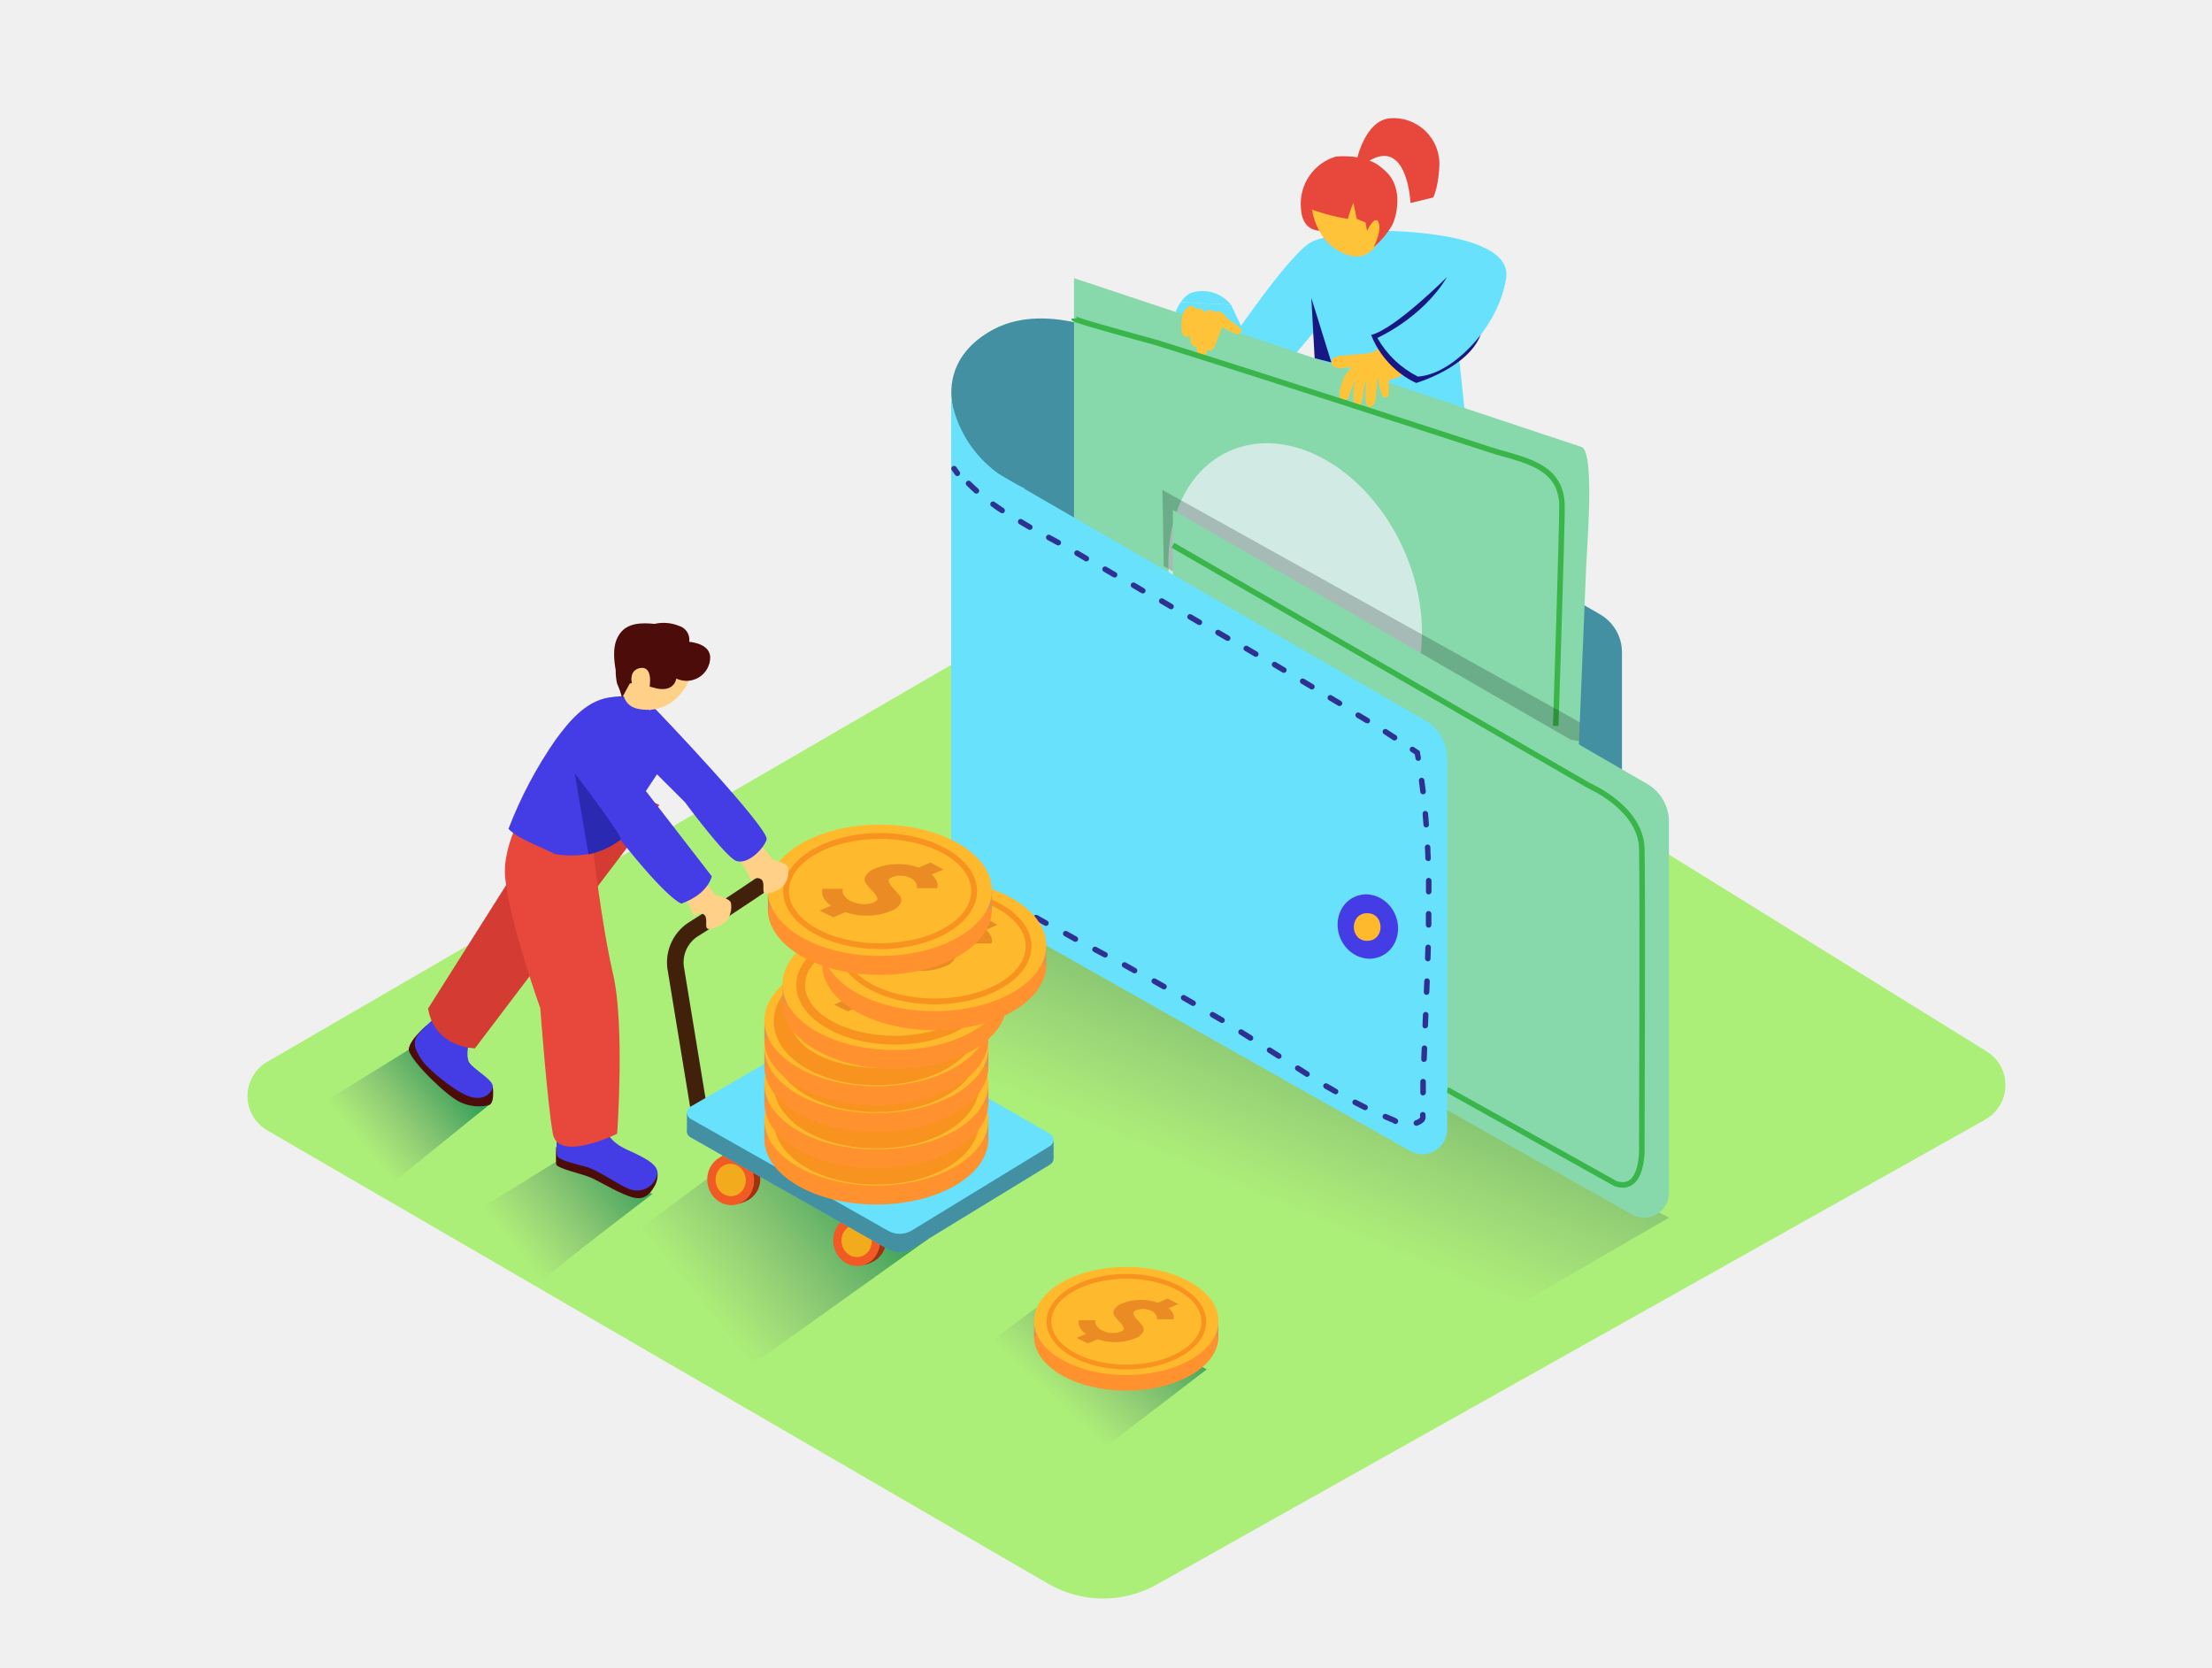
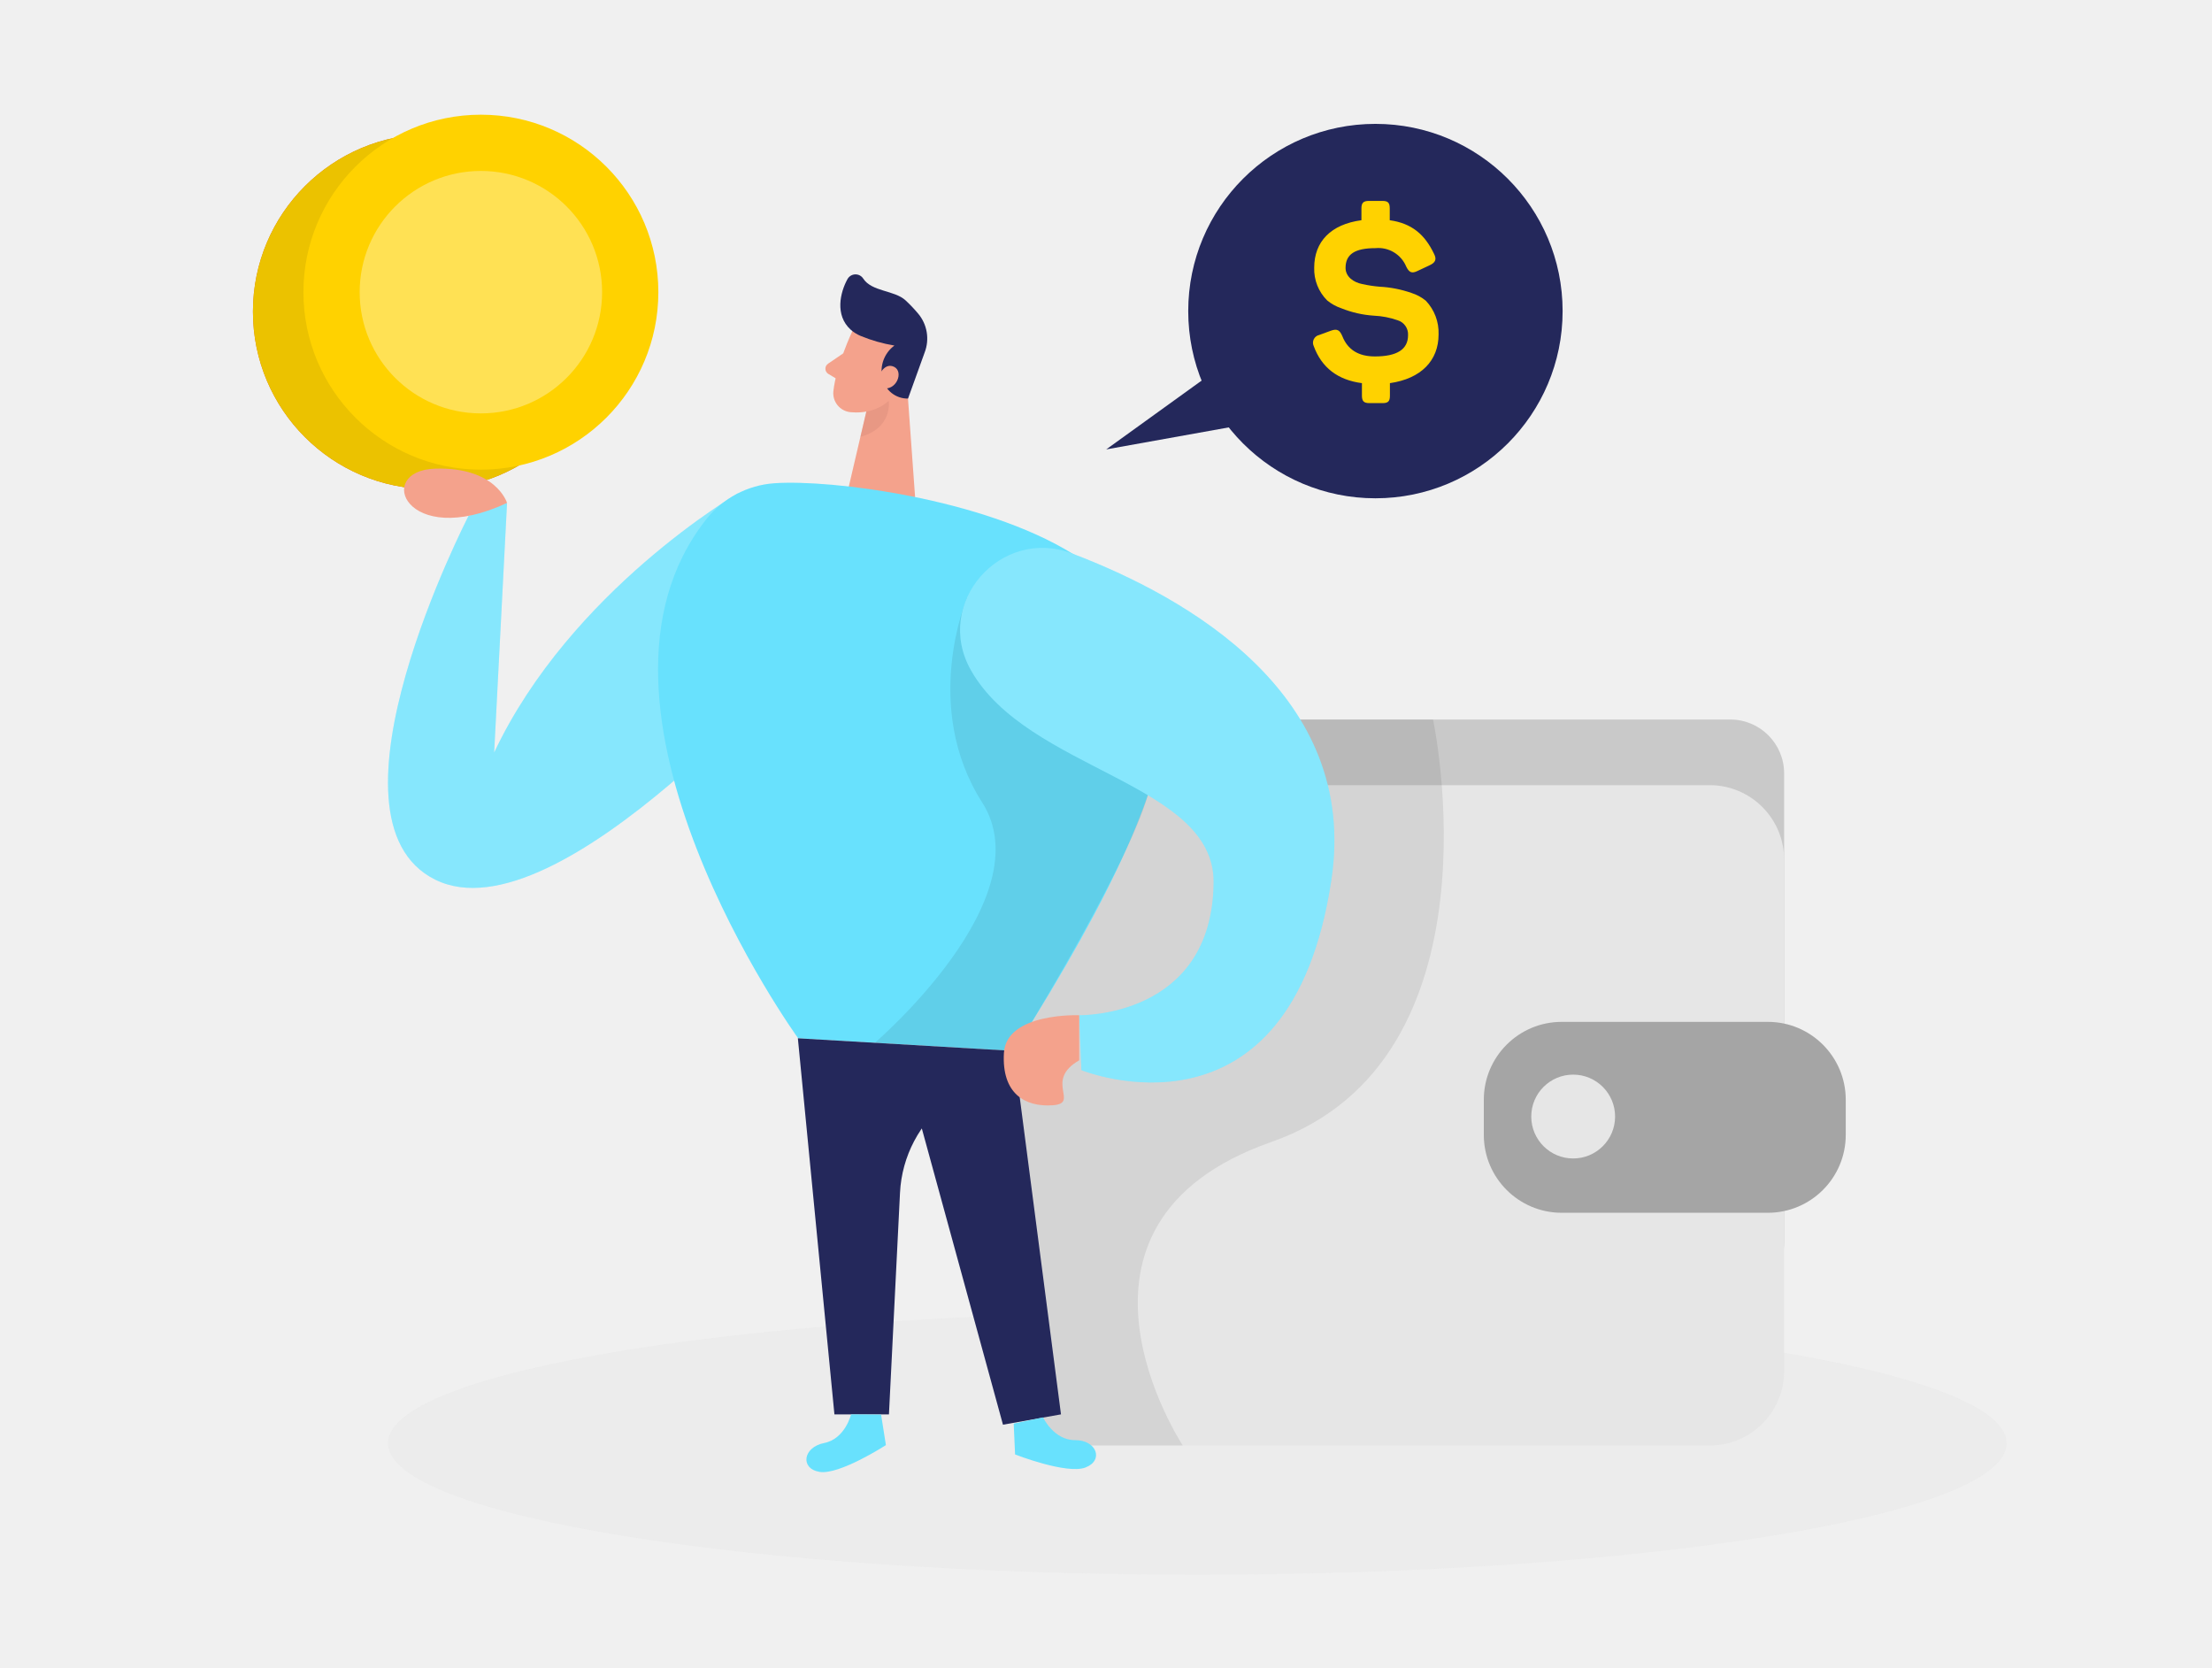
- <svg xmlns="http://www.w3.org/2000/svg" xmlns:xlink="http://www.w3.org/1999/xlink" id="Layer_1" data-name="Layer 1" viewBox="0 0 400 300" width="406" height="306" class="illustration styles_illustrationTablet__1DWOa">
-   <defs>
-     <linearGradient id="linear-gradient" x1="215.96" y1="211.13" x2="243.51" y2="145.55" gradientUnits="userSpaceOnUse">
-       <stop offset="0" stop-color="gray" stop-opacity="0" />
-       <stop offset="1" stop-color="#009245" />
-     </linearGradient>
-     <linearGradient id="linear-gradient-2" x1="126.1" y1="234.55" x2="161.74" y2="205.36" xlink:href="#linear-gradient" />
-     <linearGradient id="linear-gradient-3" x1="92" y1="223.78" x2="117.16" y2="203.18" xlink:href="#linear-gradient" />
-     <linearGradient id="linear-gradient-4" x1="64.56" y1="205.19" x2="84.66" y2="188.72" xlink:href="#linear-gradient" />
-     <linearGradient id="linear-gradient-5" x1="188.74" y1="250.68" x2="210.14" y2="227.8" xlink:href="#linear-gradient" />
-   </defs>
-   <path d="M209.22,285.75,359,201.7a7.16,7.16,0,0,0,.27-12.32L214.07,99.44a7.16,7.16,0,0,0-7.36-.11L48.31,191.26a7.16,7.16,0,0,0,0,12.38l141.25,82A19.84,19.84,0,0,0,209.22,285.75Z" fill="#acef78" />
-   <path d="M252.68,247.89l49.14-28.46-123.3-62.79-42.08,31.09C142.77,191.58,246.47,243.88,252.68,247.89Z" fill="url(#linear-gradient)" />
-   <path d="M129.42,250.71l38.48-27.46-26.29-21L99.53,233.37C105.85,237.21,123.21,246.7,129.42,250.71Z" fill="url(#linear-gradient-2)" />
-   <path d="M118,215.13l-16.66-6.3L75,225.1c5.89,3.58,12.17,6.39,18,10C101,228,109.53,221.65,118,215.13Z" fill="url(#linear-gradient-3)" />
-   <path d="M68.65,215,88.37,199.1,75.63,188,49.34,204.24C55.66,208.08,62.44,211,68.65,215Z" fill="url(#linear-gradient-4)" />
-   <path d="M289.36,110.36,203.6,60.85v80.52l83,46.86a4.49,4.49,0,0,0,6.7-3.91V117.24A7.94,7.94,0,0,0,289.36,110.36Z" fill="#68e1fd" />
-   <path d="M222.6,54.36l-9.08-.48a8.71,8.71,0,0,0-.89,1.65l1.13,3.9,12.4,2.37Z" fill="#68e1fd" />
-   <path d="M244.54,43.22c-.62,0-3.21-2.24-7.38-.2s-16.78,21-16.78,21l8.55,5.54,8.55-10.13,2.43,16.26S249,82.64,265,74.9L263.85,64s7.11-5.73,8.5-14.41S249.94,41,249.94,41" fill="#68e1fd" />
-   <path d="M265,74.9a63.74,63.74,0,0,1,3.26,18L241.61,80.45l-1.71-4.72" fill="#ffc339" />
-   <path d="M289.36,110.36,203.6,60.85v80.52l83,46.86a4.49,4.49,0,0,0,6.7-3.91V117.24A7.94,7.94,0,0,0,289.36,110.36Z" opacity="0.36" />
-   <path d="M203.6,60.85s-13.74-7.41-23.88-2.06c-8.56,4.52-10.28,13-3.6,22.49s33.3,23.37,33.3,23.37" fill="#68e1fd" />
-   <path d="M203.6,60.85s-13.74-7.41-23.88-2.06c-8.56,4.52-10.28,13-3.6,22.49s33.3,23.37,33.3,23.37" opacity="0.36" />
-   <path d="M286.08,80.11,194.22,49.56v80.52l83,46.86a4.49,4.49,0,0,0,6.7-3.91l2.86-70.18C286.8,100,288.53,81.53,286.08,80.11Z" fill="#87d8ab" />
-   <path d="M241.56,27.57a8.9,8.9,0,0,0-6.32,9.2c.3,6.87,7.47,3.3,7.47,3.3l7.24.93s1.31-.27,1.79-6S247.35,27.12,241.56,27.57Z" fill="#e7483b" />
-   <path d="M237.3,34.39c-.56,2.34.42,5.29,1.56,7.12a8.79,8.79,0,0,0,5.39,4c2.4.55,4.23-.78,5.16-2.95a10.16,10.16,0,0,0,.43-7.32,7.53,7.53,0,0,0-4.5-4.39,7.37,7.37,0,0,0-6.6,1.18A4.18,4.18,0,0,0,237.3,34.39Z" fill="#ffc339" />
-   <path d="M236.38,36.84a36.53,36.53,0,0,0,7.36,2,18.86,18.86,0,0,1,1-2.91c.07.31.6,2.91.6,2.91l1.59.64.28,1.53s1.44-3.07,2.08-1.53-.91,4.49-.91,4.49a15.43,15.43,0,0,0,3.37-4c1.15-2.2,2.93-10.85-6.41-11.79S236.38,36.84,236.38,36.84Z" fill="#e7483b" />
-   <path d="M245.36,28.12s1.47-7,5.92-7.47a8.29,8.29,0,0,1,9,8.69s-.15,3.72-1.11,5.63l-4.1,1s-.53-11.94-7.62-7.55" fill="#e7483b" />
-   <path d="M249.37,62.25a10,10,0,0,1-1.46.83c-1.53.22-3.06.3-4.64.43-.73.06-2.58.11-2.5,1.28s1.53,1,2.24,1c.47,0,.95-.08,1.42-.14a7,7,0,0,0-1.54,2.21c-.36.84-1,2.7-.42,3.57s1.36,0,1.53-.67A11.25,11.25,0,0,1,245.13,68a9.51,9.51,0,0,0-.2,4.78.57.57,0,0,0,1,.13,13.91,13.91,0,0,0,.65-3.14,13.22,13.22,0,0,1,.61-2,13.48,13.48,0,0,0-.2,4.1.56.56,0,0,0,.13.3s0,.07,0,.1a.57.57,0,0,0,.71.54c.83-.22.92-1.22,1-2a32.65,32.65,0,0,1,.4-3.55,8.73,8.73,0,0,0,.75,3.62.49.49,0,0,0,.74.18.53.53,0,0,0,.41-.52c0-.54,0-1.08,0-1.62l.07-1a5.39,5.39,0,0,0,2.9-1.3A16.7,16.7,0,0,1,249.37,62.25Z" fill="#ffc339" />
-   <path d="M215.37,52.22a3.57,3.57,0,0,0-.58.33,5.48,5.48,0,0,0-1.27,1.33l9.08.48A6.62,6.62,0,0,0,215.37,52.22Z" fill="#68e1fd" />
-   <path d="M224.23,58.53l-.21-.11a.47.47,0,0,0-.2-.27l-.81-.52a.42.42,0,0,0-.14-.14A5.14,5.14,0,0,1,221.24,56a.48.48,0,0,0-.42-.22.62.62,0,0,0-.6-.25,1.28,1.28,0,0,0-.66.28,1,1,0,0,0-.53-.48,1.13,1.13,0,0,0-1.24.51,1,1,0,0,0-.47-.69.78.78,0,0,0-.89.06,1.66,1.66,0,0,0-.41-.37l-.07-.07a.72.72,0,0,0-.89-.09,1.71,1.71,0,0,0-1,1.09.51.51,0,0,0-.26.39c-.11.82-.69,4.52,1.09,4a.48.48,0,0,0,.24-.17c0,.13,0,.25.06.38.13.82.27,1.59,1.2,1.64,0,.79.24,1.9.94,1.84a.45.45,0,0,0,.6-.32,2.47,2.47,0,0,0,.42-1.06c.19.21.47.27.88,0a.94.94,0,0,0,.15-.15.51.51,0,0,0,.23-.3,8.61,8.61,0,0,0,.44-1.13l.93-2.43.32.1a15.35,15.35,0,0,0,1.74.9c.47.2,1.24.45,1.41-.27A.51.51,0,0,0,224.23,58.53Z" fill="#ffc339" />
-   <path d="M194.22,56.85c0,.35,14.22,4.14,15.14,4.43,10.77,3.37,21.51,6.82,32.25,10.28q13.89,4.47,27.77,9c5.78,1.88,13.08,2.59,13.08,10.31,0,4.57-1.13,39.64-1.13,39.64" fill="none" stroke="#39b54a" stroke-miterlimit="10" />
-   <ellipse cx="234.2" cy="107.35" rx="21.48" ry="29.07" transform="translate(-23.42 105.39) rotate(-24.19)" fill="#d1eae4" />
-   <ellipse cx="252.68" cy="157.97" rx="20.8" ry="28.15" transform="translate(-35.95 83.83) rotate(-17.61)" fill="#d1eae4" />
-   <polyline points="285.56 133.27 285.7 129.87 210.2 87.85 210.44 101.63 257.7 128.91" opacity="0.2" />
-   <path d="M297.86,141,212.1,91.47V172l83,46.86a4.49,4.49,0,0,0,6.7-3.91V147.85A7.94,7.94,0,0,0,297.86,141Z" fill="#87d8ab" />
-   <path d="M212.1,97.85l75.29,43.5s9.32,4,9.5,11.33,0,53.51,0,53.51.55,8.85-4.75,7.09l-30.47-17" fill="none" stroke="#39b54a" stroke-miterlimit="10" />
-   <path d="M257.7,129.52,172,80v80.52l83,46.86a4.49,4.49,0,0,0,6.7-3.91V136.39A7.94,7.94,0,0,0,257.7,129.52Z" fill="#68e1fd" />
-   <path d="M172,86.88V71s.93,11.35,13.38,16.6" fill="#68e1fd" />
-   <path d="M173.12,85.34a.5.5,0,0,1-.4-.2q-.3-.41-.59-.83a.5.5,0,1,1,.82-.57q.28.41.57.8a.5.5,0,0,1-.4.8Z" fill="#2e3192" />
-   <path d="M252.18,133.16a.5.5,0,0,1-.27-.08L250.27,132a.5.5,0,1,1,.54-.84l1.65,1.06a.5.5,0,0,1-.27.92ZM247.23,130A.5.5,0,0,1,247,130l-1.66-1a.5.5,0,1,1,.53-.85l1.66,1a.5.5,0,0,1-.26.92Zm-5-3.07a.5.5,0,0,1-.26-.07l-1.67-1a.5.5,0,0,1,.51-.86l1.67,1a.5.5,0,0,1-.26.93Zm-5-3a.5.5,0,0,1-.25-.07l-1.68-1a.5.5,0,0,1,.51-.86l1.68,1a.5.5,0,0,1-.25.93Zm-5.06-3a.5.5,0,0,1-.25-.07l-1.69-1a.5.5,0,1,1,.5-.87l1.69,1a.5.5,0,0,1-.25.93Zm-5.08-2.91a.5.5,0,0,1-.25-.06l-1.7-1a.5.5,0,1,1,.49-.87l1.7,1a.5.5,0,0,1-.25.94Zm-5.1-2.88a.5.5,0,0,1-.25-.06l-1.7-1a.5.5,0,1,1,.49-.87l1.71,1a.5.5,0,0,1-.25.94Zm-5.11-2.86a.5.5,0,0,1-.24-.06l-1.71-1a.5.5,0,0,1,.49-.87l1.71,1a.5.5,0,0,1-.24.94Zm-5.12-2.86a.5.5,0,0,1-.24-.06l-1.71-1a.5.5,0,0,1,.49-.87l1.7,1a.5.5,0,0,1-.24.94Zm-5.11-2.86a.5.5,0,0,1-.25-.06l-1.7-1a.5.5,0,0,1,.49-.87l1.7,1a.5.5,0,0,1-.25.94Zm-5.11-2.88a.5.5,0,0,1-.25-.06l-1.7-1a.5.5,0,0,1,.5-.87l1.7,1a.5.5,0,0,1-.25.94Zm-5.09-2.9a.5.5,0,0,1-.25-.07l-1.69-1a.5.5,0,0,1,.5-.87l1.69,1a.5.5,0,0,1-.25.93Zm-5.09-2.9a.5.5,0,0,1-.24-.06l-1.71-.94a.5.5,0,1,1,.48-.88l1.72.94a.5.5,0,0,1-.24.94Zm-5.14-2.82a.5.5,0,0,1-.25-.06l-1.7-1a.5.5,0,0,1,.5-.86l1.69,1a.5.5,0,0,1-.25.94Zm-5-3a.5.5,0,0,1-.28-.08q-.83-.54-1.62-1.12a.5.5,0,1,1,.58-.81q.78.56,1.59,1.1a.5.5,0,0,1-.28.92Zm-4.66-3.54a.5.5,0,0,1-.33-.13q-.74-.66-1.44-1.36a.5.5,0,1,1,.71-.71q.68.68,1.4,1.32a.5.5,0,0,1-.33.87Z" fill="#2e3192" />
-   <path d="M256.46,136.84a.5.5,0,0,1-.49-.42l-.14-.77-.65-.43a.5.5,0,1,1,.55-.83l1,.67.21,1.2a.5.5,0,0,1-.41.58Z" fill="#2e3192" />
-   <path d="M256.22,202.82a.5.5,0,0,1-.18-1c.52-.2.74-.43.75-.51v-.49a.5.5,0,0,1,1,0v.5c0,.57-.51,1.09-1.39,1.43A.5.5,0,0,1,256.22,202.82Zm-3.88-.32a.5.5,0,0,1-.3-.1l-.1-.08-1.63-.7a.5.5,0,1,1,.4-.92l1.68.72.25.17a.5.5,0,0,1-.3.9ZM246.85,200a.5.5,0,0,1-.22-.05l-1.81-.92a.5.5,0,1,1,.46-.89l1.79.91a.5.5,0,0,1-.22.95Zm10.48-2.65h0a.5.5,0,0,1-.49-.51q0-1,0-2a.5.5,0,1,1,1,0q0,1,0,2A.5.5,0,0,1,257.33,197.32Zm-15.81-.22a.49.49,0,0,1-.25-.07l-1.75-1a.5.5,0,0,1,.52-.86l1.73,1a.5.5,0,0,1-.25.93Zm-5.17-3.15a.5.5,0,0,1-.27-.08l-1.7-1.09a.5.5,0,0,1,.54-.84l1.7,1.08a.5.5,0,0,1-.27.92Zm21.14-2.69h0a.5.5,0,0,1-.48-.52l.07-2a.52.52,0,0,1,.52-.48.5.5,0,0,1,.48.52l-.07,2A.5.5,0,0,1,257.48,191.26Zm-26.24-.58a.49.49,0,0,1-.27-.08l-1.7-1.08a.5.5,0,0,1,.54-.84l1.7,1.09a.5.5,0,0,1-.27.92Zm-5.11-3.26a.5.5,0,0,1-.27-.08l-1.71-1.07a.5.5,0,1,1,.53-.85l1.71,1.08a.5.5,0,0,1-.27.92Zm31.57-2.22h0a.5.5,0,0,1-.48-.52l.08-2a.51.51,0,0,1,.52-.48.5.5,0,0,1,.48.52l-.08,2A.5.5,0,0,1,257.7,185.2Zm-36.72-1a.49.49,0,0,1-.26-.07l-1.73-1a.5.5,0,0,1,.51-.86l1.73,1a.5.5,0,0,1-.26.93Zm-5.22-3.07a.5.5,0,0,1-.25-.07l-1.75-1a.5.5,0,0,1,.49-.87l1.75,1a.5.5,0,0,1-.25.93Zm42.18-2h0a.5.5,0,0,1-.48-.52l.08-2a.49.49,0,0,1,.52-.48.5.5,0,0,1,.48.52l-.08,2A.5.5,0,0,1,257.95,179.15Zm-47.46-1a.5.5,0,0,1-.24-.06l-1.77-1a.5.5,0,1,1,.48-.88l1.77,1a.5.5,0,0,1-.24.94Zm-5.32-2.9a.5.5,0,0,1-.24-.06l-1.78-1a.5.5,0,1,1,.47-.88l1.78,1a.5.5,0,0,1-.24.94Zm53-2.19h0a.5.5,0,0,1-.48-.52l.06-2a.51.51,0,0,1,.51-.49.5.5,0,0,1,.49.51l-.06,2A.5.5,0,0,1,258.17,173.1Zm-58.35-.67a.49.49,0,0,1-.23-.06l-1.78-.95a.5.5,0,1,1,.47-.88l1.78.95a.5.5,0,0,1-.23.94Zm-5.35-2.84a.5.5,0,0,1-.24-.06l-1.78-1a.5.5,0,0,1,.47-.88l1.78,1a.5.5,0,0,1-.24.94ZM258.33,167h0a.5.5,0,0,1-.49-.51q0-1,0-2a.49.49,0,0,1,.5-.5.5.5,0,0,1,.5.5q0,1,0,2A.5.5,0,0,1,258.33,167Zm-69.19-.32a.5.5,0,0,1-.24-.06l-1.77-1a.5.5,0,1,1,.48-.88l1.77,1a.5.5,0,0,1-.24.94Zm-5.3-2.92a.5.5,0,0,1-.25-.06l-1.76-1a.5.5,0,1,1,.5-.87l1.75,1a.5.5,0,0,1-.25.94ZM258.36,161a.5.5,0,0,1-.5-.5q0-1,0-2a.5.5,0,0,1,.49-.51.54.54,0,0,1,.51.49q0,1,0,2a.5.5,0,0,1-.5.5Zm-79.78-.2a.49.49,0,0,1-.25-.07l-1.74-1a.5.5,0,0,1,.51-.86l1.73,1a.5.5,0,0,1-.25.93Zm79.66-5.86a.5.5,0,0,1-.5-.48q0-1-.08-2a.5.5,0,1,1,1,0q0,1,.08,2a.5.5,0,0,1-.48.52Zm-.33-6.05a.5.5,0,0,1-.5-.46q-.07-1-.16-2a.5.5,0,0,1,.45-.54.51.51,0,0,1,.54.45q.09,1,.16,2a.5.5,0,0,1-.46.53Zm-.58-6a.5.5,0,0,1-.5-.44q-.12-1-.25-2a.5.5,0,0,1,.43-.56.51.51,0,0,1,.56.43q.14,1,.26,2a.5.5,0,0,1-.44.56Z" fill="#2e3192" />
-   <path d="M173.35,157.62a.5.5,0,0,1-.26-.08l-.85-.53a.5.5,0,1,1,.53-.85l.85.53a.5.5,0,0,1-.26.92Z" fill="#2e3192" />
-   <ellipse cx="247.35" cy="166.81" rx="5.4" ry="5.88" transform="translate(-44.37 104.28) rotate(-21.9)" fill="#443ce5" />
-   <path d="M261.67,49.35s-9.49,9.48-13.73,10.47a16.21,16.21,0,0,0,8.14,8.69s9.39-2.73,11.68-8.73c0,0-5.09,7.07-11.35,7.58a17.47,17.47,0,0,1-7.34-7S257.23,56.76,261.67,49.35Z" fill="#181884" />
-   <polygon points="237.13 53.13 240.76 64.8 237.73 64.03 237.13 53.13" fill="#181884" />
-   <path d="M247.23,164.38c-3.22,0-3.22,5,0,5S250.46,164.38,247.23,164.38Z" fill="#ffb92c" />
-   <path d="M118.88,211.07a4.18,4.18,0,0,1-.35,2.37c-.57,1-1.45,2.75-3.6,2.43s-6.26-2.86-8-3.64-6.31-1.67-6.37-2.5,0-3.05,0-3.05" fill="#4c0d0a" />
-   <path d="M109.79,204s.54,1.75,3.6,3.14,6,2.77,5.44,4.61a3.75,3.75,0,0,1-3.91,2.76c-1.92,0-6.21-3.53-9-4.29s-5.06-1.23-5.21-2.15,0-5.75,0-5.75" fill="#443ce5" />
-   <path d="M89.11,195.76s.42,3-.73,3.34a7.92,7.92,0,0,1-5.13-.54c-2.2-.92-8.69-7.11-9.32-9.36,0,0-.44-1.29,3.13-4.47" fill="#4c0d0a" />
-   <path d="M84.81,187.71s-.63,2.38,0,3.59,4.5,3.22,4.29,4.47-1.82,2.74-4.57,1.62-7.37-5-8.31-6.54-1.78-2.84-.73-4.41,6.57-6.07,6.57-6.07" fill="#443ce5" />
-   <path d="M104.8,138.3l14.44,6.51-33.35,44s-7.25,0-8.48-7.19Z" fill="#d33b33" />
-   <path d="M144.15,158.31a9.63,9.63,0,0,0-5.46-1.81c-.87,0-.87,1.33,0,1.36a8.28,8.28,0,0,1,3.85,1c.74.41,2.72,1.64,2.61,2.68-.13,1.23-2.66-.82-3.19-1.18-1.14-.77-2.26-1.58-3.36-2.41-.7-.52-1.38.65-.68,1.17,1.15.86,8.32,7.07,8.63,2.8C146.66,160.4,145.28,159.14,144.15,158.31Z" fill="#e7483b" />
-   <path d="M107,150.75s1.68,15.3,3.85,24.57.75,28.95.75,28.95-10.64,5.23-11.62,0-2.28-22.71-2.28-22.71-5.5-15.3-6.34-23.56c-.66-6.48,4.44-14,4.44-14" fill="#e7483b" />
-   <path d="M126.63,201.31l-4.47-27.2a7.12,7.12,0,0,1,3.52-7c4.28-2.65,15.6-10.32,15.6-10.32s5.71-1.66,6.63,2.51c.63,2.87,5.22,25.48,5.22,25.48" fill="none" stroke="#42210b" stroke-miterlimit="10" stroke-width="3" />
-   <path d="M176.07,211.32l-14.57,8.23a.68.68,0,0,0,.68,1.17l14.57-8.23A.68.68,0,0,0,176.07,211.32Z" fill="#e7483b" />
-   <path d="M160.63,220.46c-.36-4.31-3.76-7.63-5.8-11.21a.68.68,0,0,0-1.17.69c1.51,2.66,3.63,5,4.82,7.84.85,2,1.2,4.19,0,6.15-.83,1.38-1.85,2.23-3.55,1.9q-1.93.37-1.64-1.8-1.38-2.2,1.33-2.66c.86-.12.49-1.43-.36-1.31-5.46.75-2.86,9,2.64,7.08C159.66,226.21,160.86,223.16,160.63,220.46Z" fill="#e7483b" />
-   <path d="M137.38,211.58a4.24,4.24,0,1,1-8.36,1.29c-.38-2.48.36-4.82,3.49-5.14A4.48,4.48,0,0,1,137.38,211.58Z" fill="#9e3312" />
-   <path d="M133.54,216.95a6.52,6.52,0,0,0,2.27-1.09c.95-.77.24-2.75.24-2.75" fill="#9e3312" />
-   <ellipse cx="132.13" cy="212.63" rx="4.23" ry="4.55" transform="translate(-30.84 22.6) rotate(-8.76)" fill="#f15a24" />
-   <ellipse cx="132.13" cy="212.63" rx="2.73" ry="2.93" transform="translate(-30.84 22.6) rotate(-8.76)" fill="#f2ab1c" />
-   <path d="M160.15,222.6a4.24,4.24,0,1,1-8.36,1.29c-.38-2.48.36-4.82,3.49-5.14A4.48,4.48,0,0,1,160.15,222.6Z" fill="#9e3312" />
-   <path d="M156.31,228a6.52,6.52,0,0,0,2.27-1.09c.95-.77.24-2.75.24-2.75" fill="#9e3312" />
-   <ellipse cx="154.9" cy="223.65" rx="4.23" ry="4.55" transform="translate(-32.25 26.19) rotate(-8.76)" fill="#f15a24" />
-   <ellipse cx="154.9" cy="223.65" rx="2.73" ry="2.93" transform="translate(-32.25 26.19) rotate(-8.76)" fill="#f2ab1c" />
-   <path d="M124.84,204.89l35.77,20.27a4.23,4.23,0,0,0,4.29-.07l25-15.27a1.27,1.27,0,0,0,0-2.18L154.67,187.3a3.27,3.27,0,0,0-3.28,0l-26.56,15.38A1.27,1.27,0,0,0,124.84,204.89Z" fill="#68e1fd" />
-   <polygon points="124.22 203.54 124.22 200.47 126.75 202.36 124.22 203.54" fill="#68e1fd" />
-   <polygon points="190.52 205.47 190.52 208.61 187.82 207.04 190.52 205.47" fill="#68e1fd" />
-   <g opacity="0.36">
-     <path d="M124.84,204.89l35.77,20.27a4.23,4.23,0,0,0,4.29-.07l25-15.27a1.27,1.27,0,0,0,0-2.18L154.67,187.3a3.27,3.27,0,0,0-3.28,0l-26.56,15.38A1.27,1.27,0,0,0,124.84,204.89Z" />
-     <polygon points="124.22 203.54 124.22 200.47 126.75 202.36 124.22 203.54" />
-     <polygon points="190.52 205.47 190.52 208.61 187.82 207.04 190.52 205.47" />
-   </g>
-   <path d="M124.84,201.54l35.77,20.27a4.23,4.23,0,0,0,4.29-.07l25-15.27a1.27,1.27,0,0,0,0-2.18L154.67,184a3.27,3.27,0,0,0-3.28,0l-26.56,15.38A1.27,1.27,0,0,0,124.84,201.54Z" fill="#68e1fd" />
-   <ellipse cx="158.48" cy="205.19" rx="20.26" ry="11.87" fill="#ff912e" />
-   <polygon points="138.22 205.19 138.22 201.76 140.42 204.5 138.22 205.19" fill="#e0944f" />
-   <polygon points="178.74 201.76 178.74 205.19 176.16 205.19 178.05 202.44 178.74 201.76" fill="#e0944f" />
-   <ellipse cx="158.48" cy="201.76" rx="20.26" ry="11.87" fill="#ffb92c" />
-   <path d="M168.75,200.18a1.58,1.58,0,0,1,.16.9l-.08.31-3.7,0a1.68,1.68,0,0,0,.07-.31,1.38,1.38,0,0,0-.22-.67,2,2,0,0,0-.89-.82,4,4,0,0,0-1.74-.46,3.75,3.75,0,0,0-1.65.25q-.78.33-.6.87a3.2,3.2,0,0,0,.79,1.16,14.08,14.08,0,0,1,1.12,1.29,1.35,1.35,0,0,1,.2,1.43,3.19,3.19,0,0,1-1.8,1.4,10.64,10.64,0,0,1-3.92.82,12.54,12.54,0,0,1-4.29-.61l-2.13.91-2.49-1.21,2.07-.89a4.67,4.67,0,0,1-1-.89,2.63,2.63,0,0,1-.49-.83,2.71,2.71,0,0,1-.13-.67,1.45,1.45,0,0,1,0-.47l.07-.18h3.7a3,3,0,0,0-.09.37,1.57,1.57,0,0,0,.3.84,2.78,2.78,0,0,0,1.23,1,5.26,5.26,0,0,0,2.15.56,4.47,4.47,0,0,0,2-.32q.77-.33.58-.87a3.2,3.2,0,0,0-.82-1.16,11.84,11.84,0,0,1-1.13-1.29,1.33,1.33,0,0,1-.16-1.43,3.45,3.45,0,0,1,1.89-1.43,10.18,10.18,0,0,1,3.76-.74,10.86,10.86,0,0,1,4,.62l2.12-.91,2.32,1.26-2.13.91A3,3,0,0,1,168.75,200.18Z" fill="#ea8b24" />
-   <path d="M158.51,213.45c-10.42,0-18.58-5.07-18.58-11.54s8.16-11.54,18.58-11.54,18.58,5.07,18.58,11.54S168.93,213.45,158.51,213.45Zm0-19.93c-8.36,0-15.43,3.84-15.43,8.39s7.07,8.39,15.43,8.39,15.43-3.84,15.43-8.39S166.88,193.52,158.51,193.52Z" fill="#f7931e" />
-   <ellipse cx="158.48" cy="198.65" rx="20.26" ry="11.87" fill="#ff912e" />
-   <polygon points="138.22 198.65 138.22 195.23 140.42 197.97 138.22 198.65" fill="#e0944f" />
-   <polygon points="178.74 195.23 178.74 198.65 176.16 198.65 178.05 195.9 178.74 195.23" fill="#e0944f" />
-   <ellipse cx="158.48" cy="195.23" rx="20.26" ry="11.87" fill="#ffb92c" />
-   <path d="M168.75,193.64a1.58,1.58,0,0,1,.16.9l-.08.31-3.7,0a1.68,1.68,0,0,0,.07-.31,1.38,1.38,0,0,0-.22-.67,2,2,0,0,0-.89-.82,4,4,0,0,0-1.74-.46,3.75,3.75,0,0,0-1.65.25q-.78.33-.6.87a3.2,3.2,0,0,0,.79,1.16,14.08,14.08,0,0,1,1.12,1.29,1.35,1.35,0,0,1,.2,1.43,3.19,3.19,0,0,1-1.8,1.4,10.64,10.64,0,0,1-3.92.82,12.54,12.54,0,0,1-4.29-.61l-2.13.91-2.49-1.21,2.07-.89a4.67,4.67,0,0,1-1-.89,2.63,2.63,0,0,1-.49-.83,2.71,2.71,0,0,1-.13-.67,1.45,1.45,0,0,1,0-.47l.07-.18h3.7a3,3,0,0,0-.09.37,1.57,1.57,0,0,0,.3.84,2.78,2.78,0,0,0,1.23,1,5.26,5.26,0,0,0,2.15.56,4.47,4.47,0,0,0,2-.32q.77-.33.58-.87a3.2,3.2,0,0,0-.82-1.16,11.84,11.84,0,0,1-1.13-1.29,1.33,1.33,0,0,1-.16-1.43,3.45,3.45,0,0,1,1.89-1.43,10.18,10.18,0,0,1,3.76-.74,10.86,10.86,0,0,1,4,.62l2.12-.91,2.32,1.26-2.13.91A3,3,0,0,1,168.75,193.64Z" fill="#ea8b24" />
-   <path d="M158.51,206.91c-10.42,0-18.58-5.07-18.58-11.54s8.16-11.54,18.58-11.54,18.58,5.07,18.58,11.54S168.93,206.91,158.51,206.91Zm0-19.93c-8.36,0-15.43,3.84-15.43,8.39s7.07,8.39,15.43,8.39,15.43-3.84,15.43-8.39S166.88,187,158.51,187Z" fill="#f7931e" />
-   <ellipse cx="158.48" cy="192.09" rx="20.26" ry="11.87" fill="#ff912e" />
-   <polygon points="138.22 192.09 138.22 188.66 140.42 191.4 138.22 192.09" fill="#e0944f" />
-   <polygon points="178.74 188.66 178.74 192.09 176.16 192.09 178.05 189.34 178.74 188.66" fill="#e0944f" />
-   <ellipse cx="158.48" cy="188.66" rx="20.26" ry="11.87" fill="#ffb92c" />
-   <path d="M168.75,187.08a1.58,1.58,0,0,1,.16.9l-.08.31-3.7,0a1.68,1.68,0,0,0,.07-.31,1.38,1.38,0,0,0-.22-.67,2,2,0,0,0-.89-.82,4,4,0,0,0-1.74-.46,3.75,3.75,0,0,0-1.65.25q-.78.33-.6.87a3.2,3.2,0,0,0,.79,1.16,14.08,14.08,0,0,1,1.12,1.29,1.35,1.35,0,0,1,.2,1.43,3.19,3.19,0,0,1-1.8,1.4,10.64,10.64,0,0,1-3.92.82,12.54,12.54,0,0,1-4.29-.61l-2.13.91-2.49-1.21,2.07-.89a4.67,4.67,0,0,1-1-.89,2.63,2.63,0,0,1-.49-.83,2.71,2.71,0,0,1-.13-.67,1.45,1.45,0,0,1,0-.47l.07-.18h3.7a3,3,0,0,0-.09.37,1.57,1.57,0,0,0,.3.84,2.78,2.78,0,0,0,1.23,1,5.26,5.26,0,0,0,2.15.56,4.47,4.47,0,0,0,2-.32q.77-.33.58-.87a3.2,3.2,0,0,0-.82-1.16,11.84,11.84,0,0,1-1.13-1.29,1.33,1.33,0,0,1-.16-1.43,3.45,3.45,0,0,1,1.89-1.43,10.18,10.18,0,0,1,3.76-.74,10.86,10.86,0,0,1,4,.62l2.12-.91L170,185l-2.13.91A3,3,0,0,1,168.75,187.08Z" fill="#ea8b24" />
-   <path d="M158.51,200.35c-10.42,0-18.58-5.07-18.58-11.54s8.16-11.54,18.58-11.54,18.58,5.07,18.58,11.54S168.93,200.35,158.51,200.35Zm0-19.93c-8.36,0-15.43,3.84-15.43,8.39s7.07,8.39,15.43,8.39,15.43-3.84,15.43-8.39S166.88,180.42,158.51,180.42Z" fill="#f7931e" />
-   <ellipse cx="158.48" cy="187.24" rx="20.26" ry="11.87" fill="#ff912e" />
-   <polygon points="138.22 187.24 138.22 183.81 140.42 186.55 138.22 187.24" fill="#e0944f" />
-   <polygon points="178.74 183.81 178.74 187.24 176.16 187.24 178.05 184.49 178.74 183.81" fill="#e0944f" />
-   <ellipse cx="158.48" cy="183.81" rx="20.26" ry="11.87" fill="#ffb92c" />
-   <path d="M168.75,182.22a1.58,1.58,0,0,1,.16.9l-.08.31-3.7,0a1.68,1.68,0,0,0,.07-.31,1.38,1.38,0,0,0-.22-.67,2,2,0,0,0-.89-.82,4,4,0,0,0-1.74-.46,3.75,3.75,0,0,0-1.65.25q-.78.33-.6.87a3.2,3.2,0,0,0,.79,1.16,14.08,14.08,0,0,1,1.12,1.29,1.35,1.35,0,0,1,.2,1.43,3.19,3.19,0,0,1-1.8,1.4,10.64,10.64,0,0,1-3.92.82,12.54,12.54,0,0,1-4.29-.61l-2.13.91-2.49-1.21,2.07-.89a4.67,4.67,0,0,1-1-.89,2.63,2.63,0,0,1-.49-.83,2.71,2.71,0,0,1-.13-.67,1.45,1.45,0,0,1,0-.47l.07-.18h3.7a3,3,0,0,0-.09.37,1.57,1.57,0,0,0,.3.84,2.78,2.78,0,0,0,1.23,1,5.26,5.26,0,0,0,2.15.56,4.47,4.47,0,0,0,2-.32q.77-.33.58-.87a3.2,3.2,0,0,0-.82-1.16,11.84,11.84,0,0,1-1.13-1.29,1.33,1.33,0,0,1-.16-1.43,3.45,3.45,0,0,1,1.89-1.43,10.18,10.18,0,0,1,3.76-.74,10.86,10.86,0,0,1,4,.62l2.12-.91,2.32,1.26-2.13.91A3,3,0,0,1,168.75,182.22Z" fill="#ea8b24" />
-   <path d="M158.51,195.49c-10.42,0-18.58-5.07-18.58-11.54s8.16-11.54,18.58-11.54S177.1,177.48,177.1,184,168.93,195.49,158.51,195.49Zm0-19.93c-8.36,0-15.43,3.84-15.43,8.39s7.07,8.39,15.43,8.39,15.43-3.84,15.43-8.39S166.88,175.57,158.51,175.57Z" fill="#f7931e" />
-   <ellipse cx="161.76" cy="180.67" rx="20.26" ry="11.87" fill="#ff912e" />
-   <polygon points="141.51 180.67 141.51 177.25 143.71 179.99 141.51 180.67" fill="#e0944f" />
-   <polygon points="182.02 177.25 182.02 180.67 179.45 180.67 181.34 177.92 182.02 177.25" fill="#e0944f" />
-   <ellipse cx="161.76" cy="177.25" rx="20.26" ry="11.87" fill="#ffb92c" />
-   <path d="M172,175.66a1.58,1.58,0,0,1,.16.9l-.08.31-3.7,0a1.68,1.68,0,0,0,.07-.31,1.38,1.38,0,0,0-.22-.67,2,2,0,0,0-.89-.82,4,4,0,0,0-1.74-.46,3.75,3.75,0,0,0-1.65.25q-.78.33-.6.87a3.2,3.2,0,0,0,.79,1.16,14.08,14.08,0,0,1,1.12,1.29,1.35,1.35,0,0,1,.2,1.43,3.19,3.19,0,0,1-1.8,1.4,10.64,10.64,0,0,1-3.92.82,12.54,12.54,0,0,1-4.29-.61l-2.13.91-2.49-1.21,2.07-.89a4.67,4.67,0,0,1-1-.89,2.63,2.63,0,0,1-.49-.83,2.71,2.71,0,0,1-.13-.67,1.45,1.45,0,0,1,0-.47l.07-.18h3.7a3,3,0,0,0-.09.37,1.57,1.57,0,0,0,.3.84,2.78,2.78,0,0,0,1.23,1,5.26,5.26,0,0,0,2.15.56,4.47,4.47,0,0,0,2-.32q.77-.33.58-.87a3.2,3.2,0,0,0-.82-1.16,11.84,11.84,0,0,1-1.13-1.29,1.33,1.33,0,0,1-.16-1.43,3.45,3.45,0,0,1,1.89-1.43,10.18,10.18,0,0,1,3.76-.74,10.86,10.86,0,0,1,4,.62l2.12-.91,2.32,1.26-2.13.91A3,3,0,0,1,172,175.66Z" fill="#ea8b24" />
-   <path d="M161.8,188.14c-9.81,0-17.8-4.82-17.8-10.75s8-10.75,17.8-10.75,17.8,4.82,17.8,10.75S171.61,188.14,161.8,188.14Zm0-19.93c-8.94,0-16.22,4.12-16.22,9.17s7.28,9.17,16.22,9.17S178,182.45,178,177.39,170.74,168.22,161.8,168.22Z" fill="#f7931e" />
-   <ellipse cx="168.94" cy="173.66" rx="20.26" ry="11.87" fill="#ff912e" />
-   <polygon points="148.68 173.66 148.68 170.23 150.89 172.97 148.68 173.66" fill="#e0944f" />
-   <polygon points="189.2 170.23 189.2 173.66 186.63 173.66 188.51 170.9 189.2 170.23" fill="#e0944f" />
-   <ellipse cx="168.94" cy="170.23" rx="20.26" ry="11.87" fill="#ffb92c" />
-   <path d="M179.22,168.64a1.58,1.58,0,0,1,.16.9l-.08.31-3.7,0a1.68,1.68,0,0,0,.07-.31,1.38,1.38,0,0,0-.22-.67,2,2,0,0,0-.89-.82,4,4,0,0,0-1.74-.46,3.75,3.75,0,0,0-1.65.25q-.78.33-.6.87a3.2,3.2,0,0,0,.79,1.16,14.08,14.08,0,0,1,1.12,1.29,1.35,1.35,0,0,1,.2,1.43,3.19,3.19,0,0,1-1.8,1.4,10.64,10.64,0,0,1-3.92.82,12.54,12.54,0,0,1-4.29-.61l-2.13.91-2.49-1.21,2.07-.89a4.67,4.67,0,0,1-1-.89,2.63,2.63,0,0,1-.49-.83,2.71,2.71,0,0,1-.13-.67,1.45,1.45,0,0,1,0-.47l.07-.18h3.7a3,3,0,0,0-.09.37,1.57,1.57,0,0,0,.3.84,2.78,2.78,0,0,0,1.23,1,5.26,5.26,0,0,0,2.15.56,4.47,4.47,0,0,0,2-.32q.77-.33.58-.87a3.2,3.2,0,0,0-.82-1.16,11.84,11.84,0,0,1-1.13-1.29,1.33,1.33,0,0,1-.16-1.43,3.45,3.45,0,0,1,1.89-1.43,10.18,10.18,0,0,1,3.76-.74,10.86,10.86,0,0,1,4,.62l2.12-.91,2.32,1.26-2.13.91A3,3,0,0,1,179.22,168.64Z" fill="#ea8b24" />
-   <path d="M169,180.86c-9.67,0-17.53-4.71-17.53-10.49s7.87-10.49,17.53-10.49,17.53,4.71,17.53,10.49S178.64,180.86,169,180.86Zm0-19.93c-9.09,0-16.48,4.23-16.48,9.44s7.39,9.44,16.48,9.44,16.48-4.23,16.48-9.44S178.06,160.93,169,160.93Z" fill="#f7931e" />
-   <ellipse cx="159.11" cy="163.67" rx="20.26" ry="11.87" fill="#ff912e" />
-   <polygon points="138.85 163.67 138.85 160.24 141.06 162.98 138.85 163.67" fill="#e0944f" />
-   <polygon points="179.37 160.24 179.37 163.67 176.8 163.67 178.68 160.92 179.37 160.24" fill="#e0944f" />
-   <ellipse cx="159.11" cy="160.24" rx="20.26" ry="11.87" fill="#ffb92c" />
-   <path d="M169.39,158.65a1.58,1.58,0,0,1,.16.9l-.08.31-3.7,0a1.68,1.68,0,0,0,.07-.31,1.38,1.38,0,0,0-.22-.67,2,2,0,0,0-.89-.82,4,4,0,0,0-1.74-.46,3.75,3.75,0,0,0-1.65.25q-.78.33-.6.87a3.2,3.2,0,0,0,.79,1.16,14.08,14.08,0,0,1,1.12,1.29,1.35,1.35,0,0,1,.2,1.43,3.19,3.19,0,0,1-1.8,1.4,10.64,10.64,0,0,1-3.92.82,12.54,12.54,0,0,1-4.29-.61l-2.13.91-2.49-1.21,2.07-.89a4.67,4.67,0,0,1-1-.89,2.63,2.63,0,0,1-.49-.83,2.71,2.71,0,0,1-.13-.67,1.45,1.45,0,0,1,0-.47l.07-.18h3.7a3,3,0,0,0-.09.37,1.57,1.57,0,0,0,.3.84,2.78,2.78,0,0,0,1.23,1,5.26,5.26,0,0,0,2.15.56,4.47,4.47,0,0,0,2-.32q.77-.33.58-.87a3.2,3.2,0,0,0-.82-1.16,11.84,11.84,0,0,1-1.13-1.29,1.33,1.33,0,0,1-.16-1.43,3.45,3.45,0,0,1,1.89-1.43,10.18,10.18,0,0,1,3.76-.74,10.86,10.86,0,0,1,4,.62l2.12-.91,2.32,1.26-2.13.91A3,3,0,0,1,169.39,158.65Z" fill="#ea8b24" />
-   <path d="M159.15,170.87c-9.67,0-17.53-4.71-17.53-10.49s7.86-10.49,17.53-10.49,17.53,4.71,17.53,10.49S168.81,170.87,159.15,170.87Zm0-19.93c-9.09,0-16.48,4.23-16.48,9.44s7.39,9.44,16.48,9.44,16.48-4.23,16.48-9.44S168.23,150.95,159.15,150.95Z" fill="#f7931e" />
-   <path d="M126.26,157.13l3.18,4s2.41.51,2.73,1.34a4.13,4.13,0,0,1-.88,3.41c-.73.66-2.65,1.59-3.31,1.32s.2-2.12-.79-2.64a1.29,1.29,0,0,0-1.65.4l-.93-2-2.32-3.39" fill="#ffd188" />
-   <path d="M136.6,150.75l3.18,4s2.41.51,2.73,1.34a4.13,4.13,0,0,1-.88,3.41c-.73.66-2.65,1.59-3.31,1.32s.2-2.12-.79-2.64a1.29,1.29,0,0,0-1.65.4l-.93-2-2.32-3.39" fill="#ffd188" />
-   <path d="M112.08,151a8.06,8.06,0,0,1,.78-1.82l.24-.13,1.08-2.3.09.17c2.82-6.73,7.37-8.82,6.51-16a45.08,45.08,0,0,0-6.23-5.72,18.29,18.29,0,0,0-4.5.19c-4.18.7-7.18,4.35-9.56,7.6a75.43,75.43,0,0,0-8.54,16.14c1.73,1.84,6.17,3.36,8.43,4.58a18.8,18.8,0,0,0,6.38-.08A24.74,24.74,0,0,0,112.08,151Z" fill="#443ce5" />
-   <path d="M117.92,126.88c.53.4,21.37,22.34,20.71,24.2s-3.56,4.62-5.54,3.83-9.23-10.6-9.23-10.6l-9.19-9.17Z" fill="#443ce5" />
-   <path d="M123.19,162.65c2.45-.85,4.8-2.5,5.53-4.93l-14.69-19-6.29-11.88c-1.09.85-6.67,6.88-3.38,12.95S119.33,160.81,123.19,162.65Z" fill="#443ce5" />
-   <path d="M124.56,122.35s-2.42,6.17-8.9,5.14-1.22-12.09,3.5-12S126,119.68,124.56,122.35Z" fill="#ffd188" />
-   <path d="M124.64,115.31a2.63,2.63,0,0,0-1.9-2.9,7.37,7.37,0,0,0-4.39-.34c-2.3-.24-4.8-.2-6.21,1.69s-1.19,4.41-.8,6.71a10,10,0,0,0,.25,2.41,15.07,15.07,0,0,1,.9,2.55l1.38-2.55s.39-.46,4.24.7,4.19-1.63,4.19-1.63a4.28,4.28,0,0,0,6.13-3.79C128.4,115.9,125.67,115.42,124.64,115.31Z" fill="#4c0d0a" />
-   <path d="M112.25,151.07c.51-.41-8.32-12-8.32-12l2.49,14.68A14.61,14.61,0,0,0,112.25,151.07Z" fill="#2929b2" />
-   <path d="M115.62,120.08c-2.31.55-1.46,3.8-.13,4.86a.66.66,0,0,0,1-.16.62.62,0,0,0,.77-.39C117.66,123.13,118.06,119.51,115.62,120.08Z" fill="#ffd188" />
-   <path d="M179.37,276.61l38.85-29.74-26.35-14.45L153.14,261C159.46,264.88,173.16,272.6,179.37,276.61Z" fill="url(#linear-gradient-5)" />
-   <ellipse cx="203.66" cy="240.94" rx="16.68" ry="9.77" fill="#ff912e" />
-   <polygon points="186.98 240.94 186.98 238.12 188.8 240.38 186.98 240.94" fill="#e0944f" />
-   <polygon points="220.33 238.12 220.33 240.94 218.22 240.94 219.77 238.68 220.33 238.12" fill="#e0944f" />
-   <ellipse cx="203.66" cy="238.12" rx="16.68" ry="9.77" fill="#ffb92c" />
-   <path d="M212.12,236.81a1.3,1.3,0,0,1,.13.74l-.07.26-3,0a1.38,1.38,0,0,0,.06-.26A1.14,1.14,0,0,0,209,237a1.67,1.67,0,0,0-.74-.68,3.33,3.33,0,0,0-1.43-.37,3.08,3.08,0,0,0-1.36.21q-.64.27-.49.72a2.64,2.64,0,0,0,.65,1,11.59,11.59,0,0,1,.92,1.06,1.11,1.11,0,0,1,.17,1.17,2.62,2.62,0,0,1-1.48,1.15,8.76,8.76,0,0,1-3.23.67,10.32,10.32,0,0,1-3.53-.5l-1.75.75-2.05-1,1.7-.73a3.84,3.84,0,0,1-.82-.73,2.17,2.17,0,0,1-.4-.68,2.23,2.23,0,0,1-.1-.55,1.19,1.19,0,0,1,0-.38l.06-.14h3a2.43,2.43,0,0,0-.07.31,1.3,1.3,0,0,0,.25.69,2.28,2.28,0,0,0,1,.86,4.33,4.33,0,0,0,1.77.46,3.68,3.68,0,0,0,1.63-.26q.63-.27.48-.71a2.63,2.63,0,0,0-.67-1,9.75,9.75,0,0,1-.93-1.06,1.09,1.09,0,0,1-.13-1.18,2.84,2.84,0,0,1,1.55-1.17,8.38,8.38,0,0,1,3.1-.61,8.94,8.94,0,0,1,3.3.51l1.75-.75,1.91,1-1.75.75A2.49,2.49,0,0,1,212.12,236.81Z" fill="#ea8b24" />
-   <path d="M203.69,246.87c-8,0-14.43-3.87-14.43-8.63s6.47-8.63,14.43-8.63,14.43,3.87,14.43,8.63S211.65,246.87,203.69,246.87Zm0-16.4c-7.48,0-13.57,3.48-13.57,7.77s6.09,7.77,13.57,7.77,13.57-3.48,13.57-7.77S211.17,230.47,203.69,230.47Z" fill="#f7931e" />
+ <svg xmlns="http://www.w3.org/2000/svg" id="Layer_1" data-name="Layer 1" viewBox="0 0 400 300" width="406" height="306" class="illustration styles_illustrationTablet__1DWOa">
+   <path d="M154.13,59.14S151.2,65.35,150.7,70a3.45,3.45,0,0,0,3.09,3.79c2.35.22,5.6-.17,7.58-3.31l4-4.92a6.15,6.15,0,0,0-.26-7.12C162.44,54.51,155.73,55.26,154.13,59.14Z" fill="#f4a28c" />
+   <polygon points="163.86 66.71 165.48 89.16 153.04 89.17 156.76 73.24 163.86 66.71" fill="#f4a28c" />
+   <path d="M155.63,60a27.72,27.72,0,0,0,6.11,1.74,5.72,5.72,0,0,0-2.18,5.89,4.67,4.67,0,0,0,4.64,3.7l3-8.32A7,7,0,0,0,166,55.93a26.41,26.41,0,0,0-2.26-2.37c-2-1.84-6.11-1.54-7.65-3.94a1.66,1.66,0,0,0-2.84.11c-1.31,2.38-2.32,6.51.58,9.14A6.41,6.41,0,0,0,155.63,60Z" fill="#24285b" />
+   <path d="M158.94,67.18s1-2.46,2.76-1.58.42,4.45-2.24,3.85Z" fill="#f4a28c" />
+   <path d="M152.49,63.15,149.77,65a1.1,1.1,0,0,0,0,1.86l2.29,1.37Z" fill="#f4a28c" />
+   <path d="M156.66,73.69a8.42,8.42,0,0,0,4.05-1.94s.8,4.87-5.12,6.5Z" fill="#ce8172" opacity="0.31" />
+   <circle cx="248.72" cy="55.51" r="33.85" fill="#24285b" />
+   <polygon points="223.35 63.71 200.04 80.52 232.41 74.71 223.35 63.71" fill="#24285b" />
+   <path d="M84.73,92.54s-28.31,54.79-6,65.79,68.14-42.83,68.14-42.83L133.49,88.44S103.19,106,89.36,135.33L91.69,90.2Z" fill="#68e1fd" />
+   <path d="M84.73,92.54s-28.31,54.79-6,65.79,68.14-42.83,68.14-42.83L133.49,88.44S103.19,106,89.36,135.33L91.69,90.2Z" fill="#fff" opacity="0.2" />
+   <ellipse cx="216.51" cy="260.22" rx="146.35" ry="23.76" fill="#e6e6e6" opacity="0.45" />
+   <rect x="179.78" y="129.36" width="142.85" height="104.29" rx="9.75" ry="9.75" fill="#c9c9c9" />
+   <circle cx="77.83" cy="55.61" r="32.09" fill="#d36820" />
+   <circle cx="77.83" cy="55.61" r="32.09" fill="#ffd200" />
+   <circle cx="77.83" cy="55.61" r="32.09" opacity="0.08" />
+   <circle cx="86.96" cy="52.09" r="32.09" fill="#ffd200" />
+   <circle cx="86.96" cy="52.09" r="21.92" fill="#fff" opacity="0.33" />
+   <rect x="179.78" y="141.23" width="142.85" height="119.4" rx="13.47" ry="13.47" fill="#e6e6e6" />
+   <path d="M235.14,129.36h24s13.21,61.51-29.25,76.39-16,54.88-16,54.88h-23.1l-7.45-9.38V223.08L177.61,195l13.15-52.49,14.1-11.75Z" opacity="0.08" />
+   <rect x="268.32" y="184.03" width="65.45" height="34.52" rx="14.09" ry="14.09" fill="#a5a5a5" />
+   <circle cx="284.48" cy="201.15" r="7.58" fill="#e6e6e6" />
+   <path d="M127.74,93.13A17.19,17.19,0,0,1,140,86.64c10.31-.73,37.76,2.76,53.89,12.7,22.6,13.92,26.4,31.74-10.56,89.95l-39-2.29S100.93,126.94,127.74,93.13Z" fill="#68e1fd" />
+   <path d="M174.86,107.36s-8.34,19.64,2.75,37-19.44,43.48-19.44,43.48L182,189.29l4.58-5.24s17.48-28.73,21-41-17.28-18.87-17.28-18.87Z" opacity="0.08" />
+   <path d="M175.56,120.42c-6.8-12.07,5.36-26,18.31-21.08,20.87,7.93,51.92,25.52,46.89,59-7.47,49.77-45.21,34.42-45.21,34.42l-.4-9.93s24.07.55,24.31-24C219.64,140.72,185.81,138.62,175.56,120.42Z" fill="#68e1fd" />
+   <path d="M175.56,120.42c-6.8-12.07,5.36-26,18.31-21.08,20.87,7.93,51.92,25.52,46.89,59-7.47,49.77-45.21,34.42-45.21,34.42l-.4-9.93s24.07.55,24.31-24C219.64,140.72,185.81,138.62,175.56,120.42Z" fill="#fff" opacity="0.2" />
+   <path d="M144.28,187l6.61,68h9.86l2-40.08a22.38,22.38,0,0,1,8.83-16.72l11.77-8.91Z" fill="#24285b" />
+   <polygon points="183.31 189.29 191.86 255 181.37 256.87 166.37 202.12 155.59 194.99 183.31 189.29" fill="#24285b" />
+   <path d="M91.69,90.2s-1.94-6.53-13-6.2S73.36,98.73,91.69,90.2Z" fill="#f4a28c" />
+   <path d="M195.15,182.83s-13.19-.52-13.61,6.83,3.82,9.8,8.82,9.45-1.66-4.4,4.79-8.13Z" fill="#f4a28c" />
+   <path d="M153.9,255s-1.06,4.43-4.87,5.18-4.4,4.62-.83,5.22,12-4.84,12-4.84l-.87-5.52Z" fill="#68e1fd" />
+   <path d="M188.62,255.55s1.92,4.13,5.8,4.11,5.24,3.66,1.86,4.95-12.72-2.36-12.72-2.36l-.25-5.58Z" fill="#68e1fd" />
+   <path d="M250,35.59c1,0,1.31.35,1.31,1.35v2.14c4,.57,6.32,2.57,8,6.06.52,1,.3,1.61-.88,2.13l-2.13,1c-1,.48-1.48.26-2-.78a5.46,5.46,0,0,0-5.58-3.36c-3.7,0-5.4,1.09-5.4,3.57,0,1.62,1.48,2.62,3,2.92a23.58,23.58,0,0,0,3.14.48,20.6,20.6,0,0,1,5.8,1.14,7.76,7.76,0,0,1,2.57,1.39,8.4,8.4,0,0,1,2.31,6.1c0,4.75-3.18,8-8.8,8.81v2.26c0,1-.31,1.35-1.31,1.35h-2.4c-1,0-1.35-.35-1.35-1.35V68.54c-4.36-.57-7.28-2.79-8.72-6.71a1.43,1.43,0,0,1,1-2l2.13-.78c1.09-.39,1.57-.13,2.05,1q1.44,3.66,5.88,3.66c4,0,6-1.27,6-3.84a2.66,2.66,0,0,0-1.88-2.7,15,15,0,0,0-4.31-.83A19.22,19.22,0,0,1,242.55,55,8.12,8.12,0,0,1,240,53.59a8,8,0,0,1-2.35-5.93c0-4.7,3-7.84,8.54-8.58V36.94c0-1,.35-1.35,1.35-1.35Z" fill="#ffd200" />
</svg>
